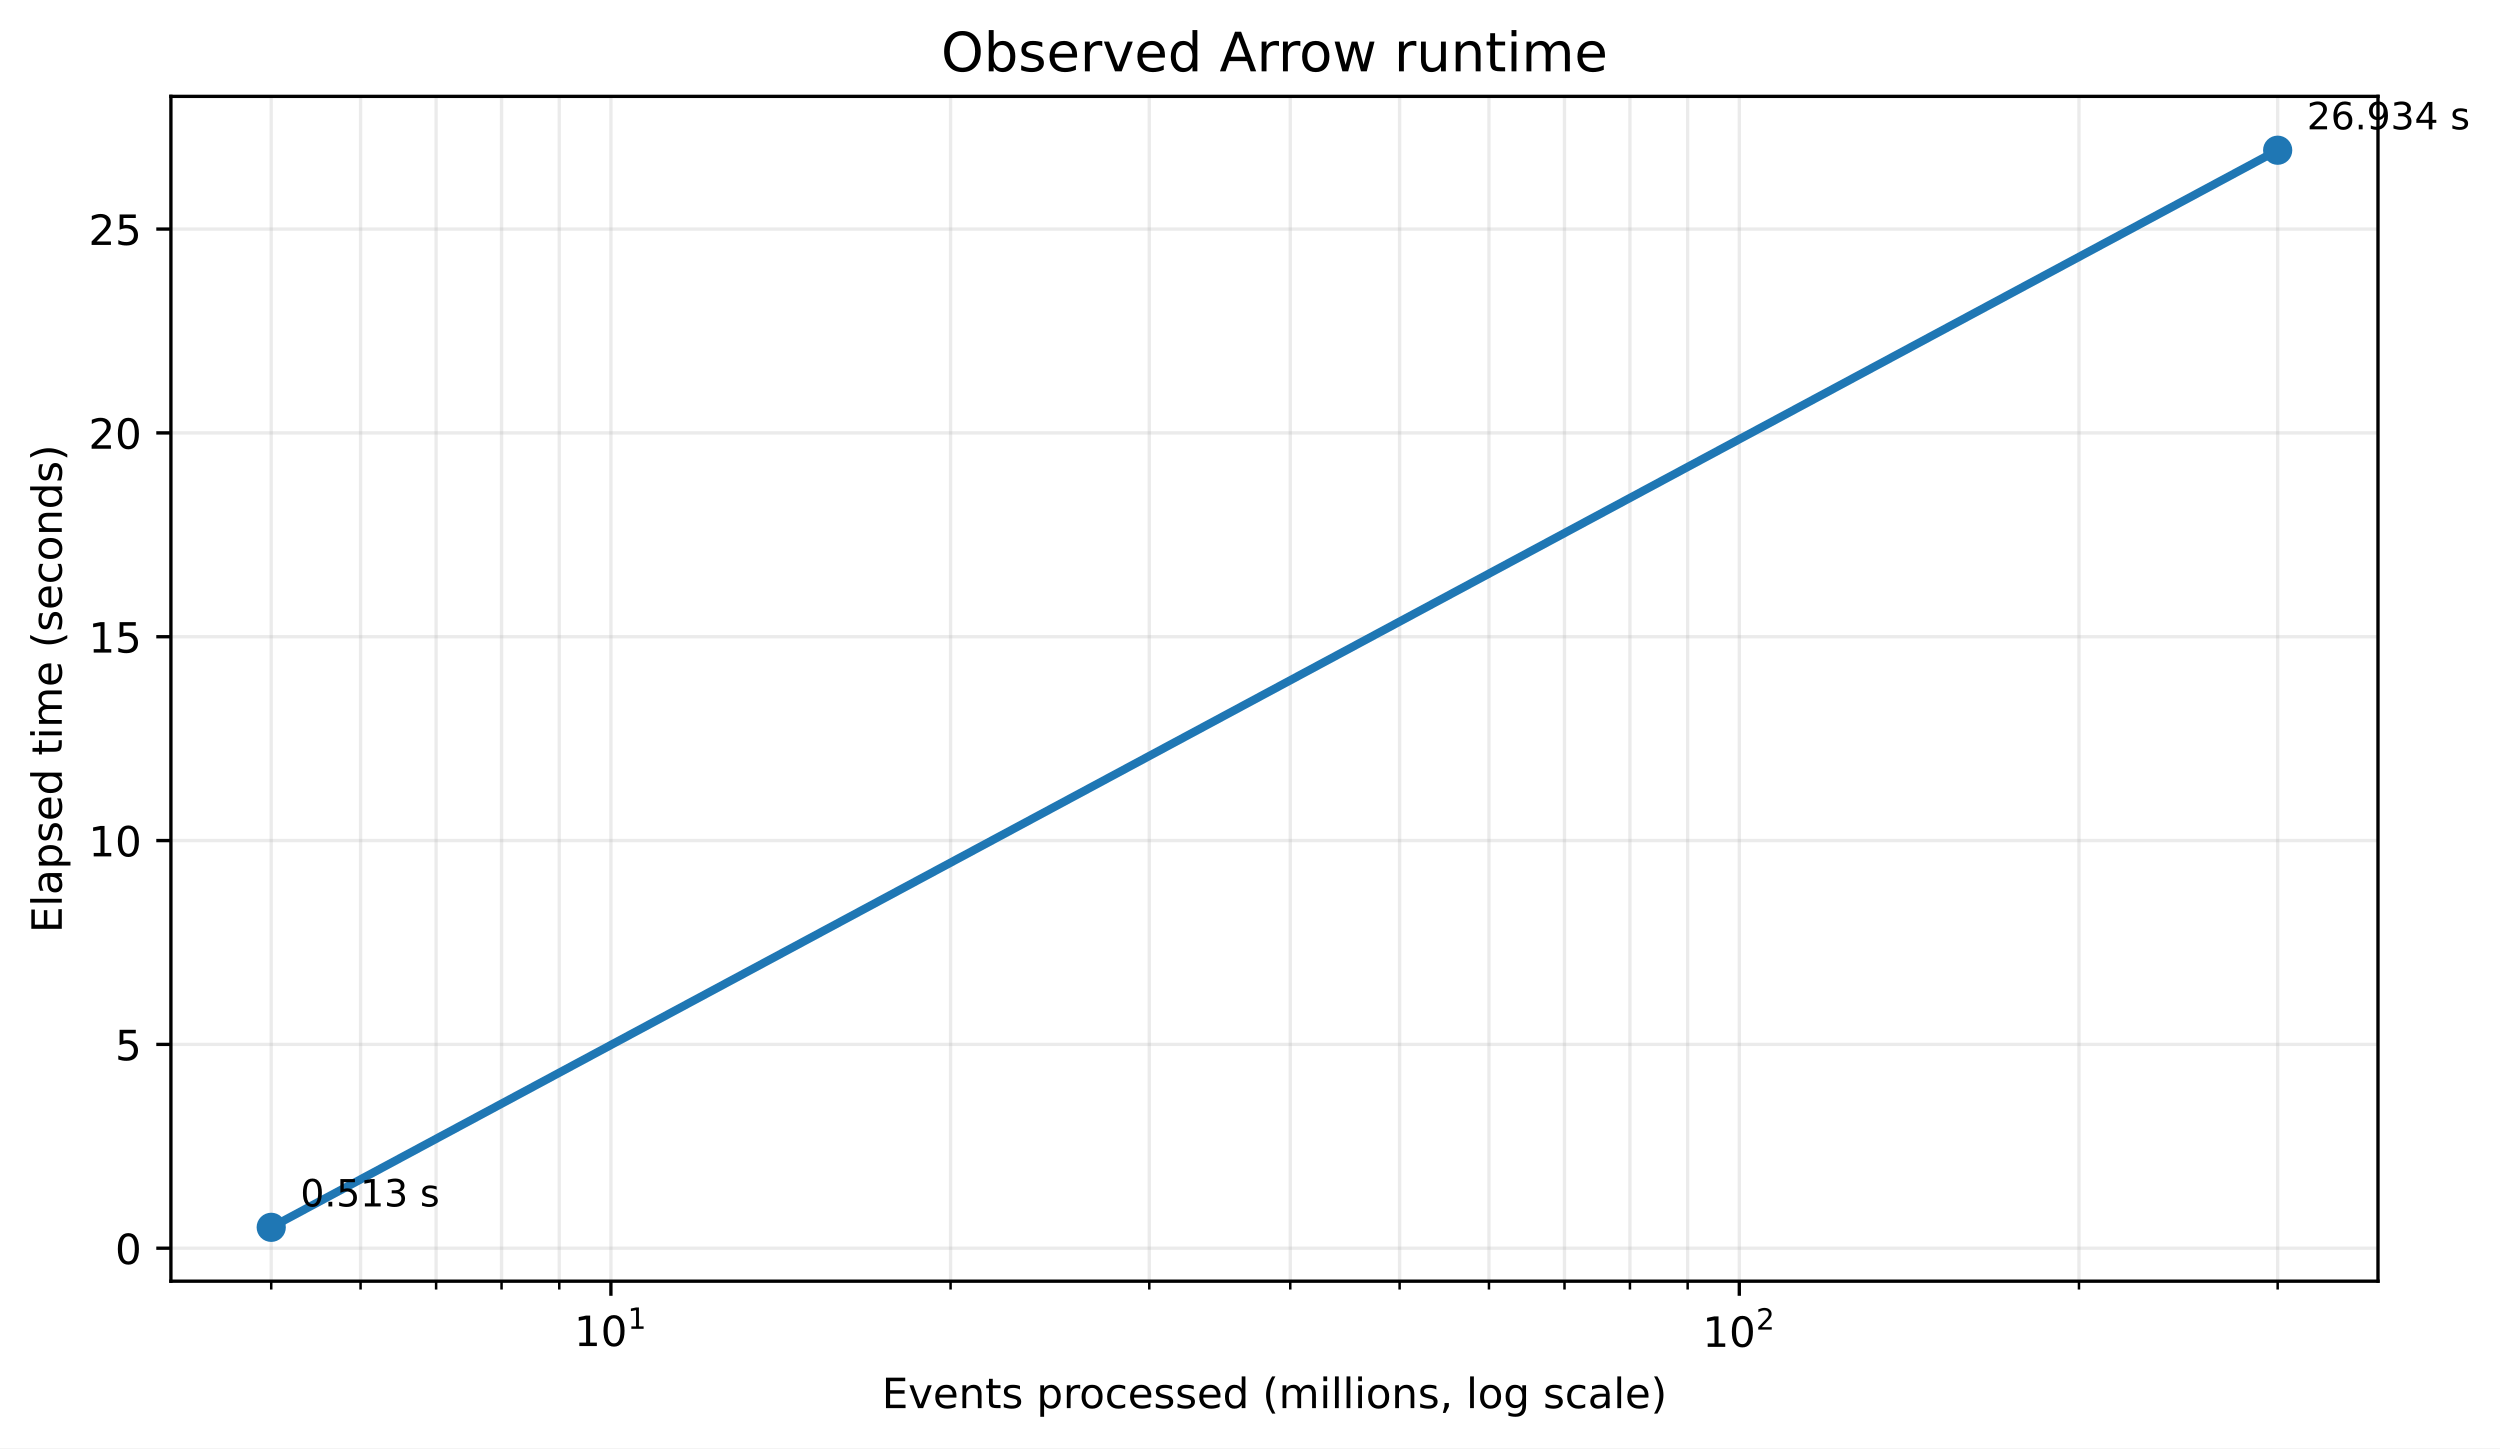
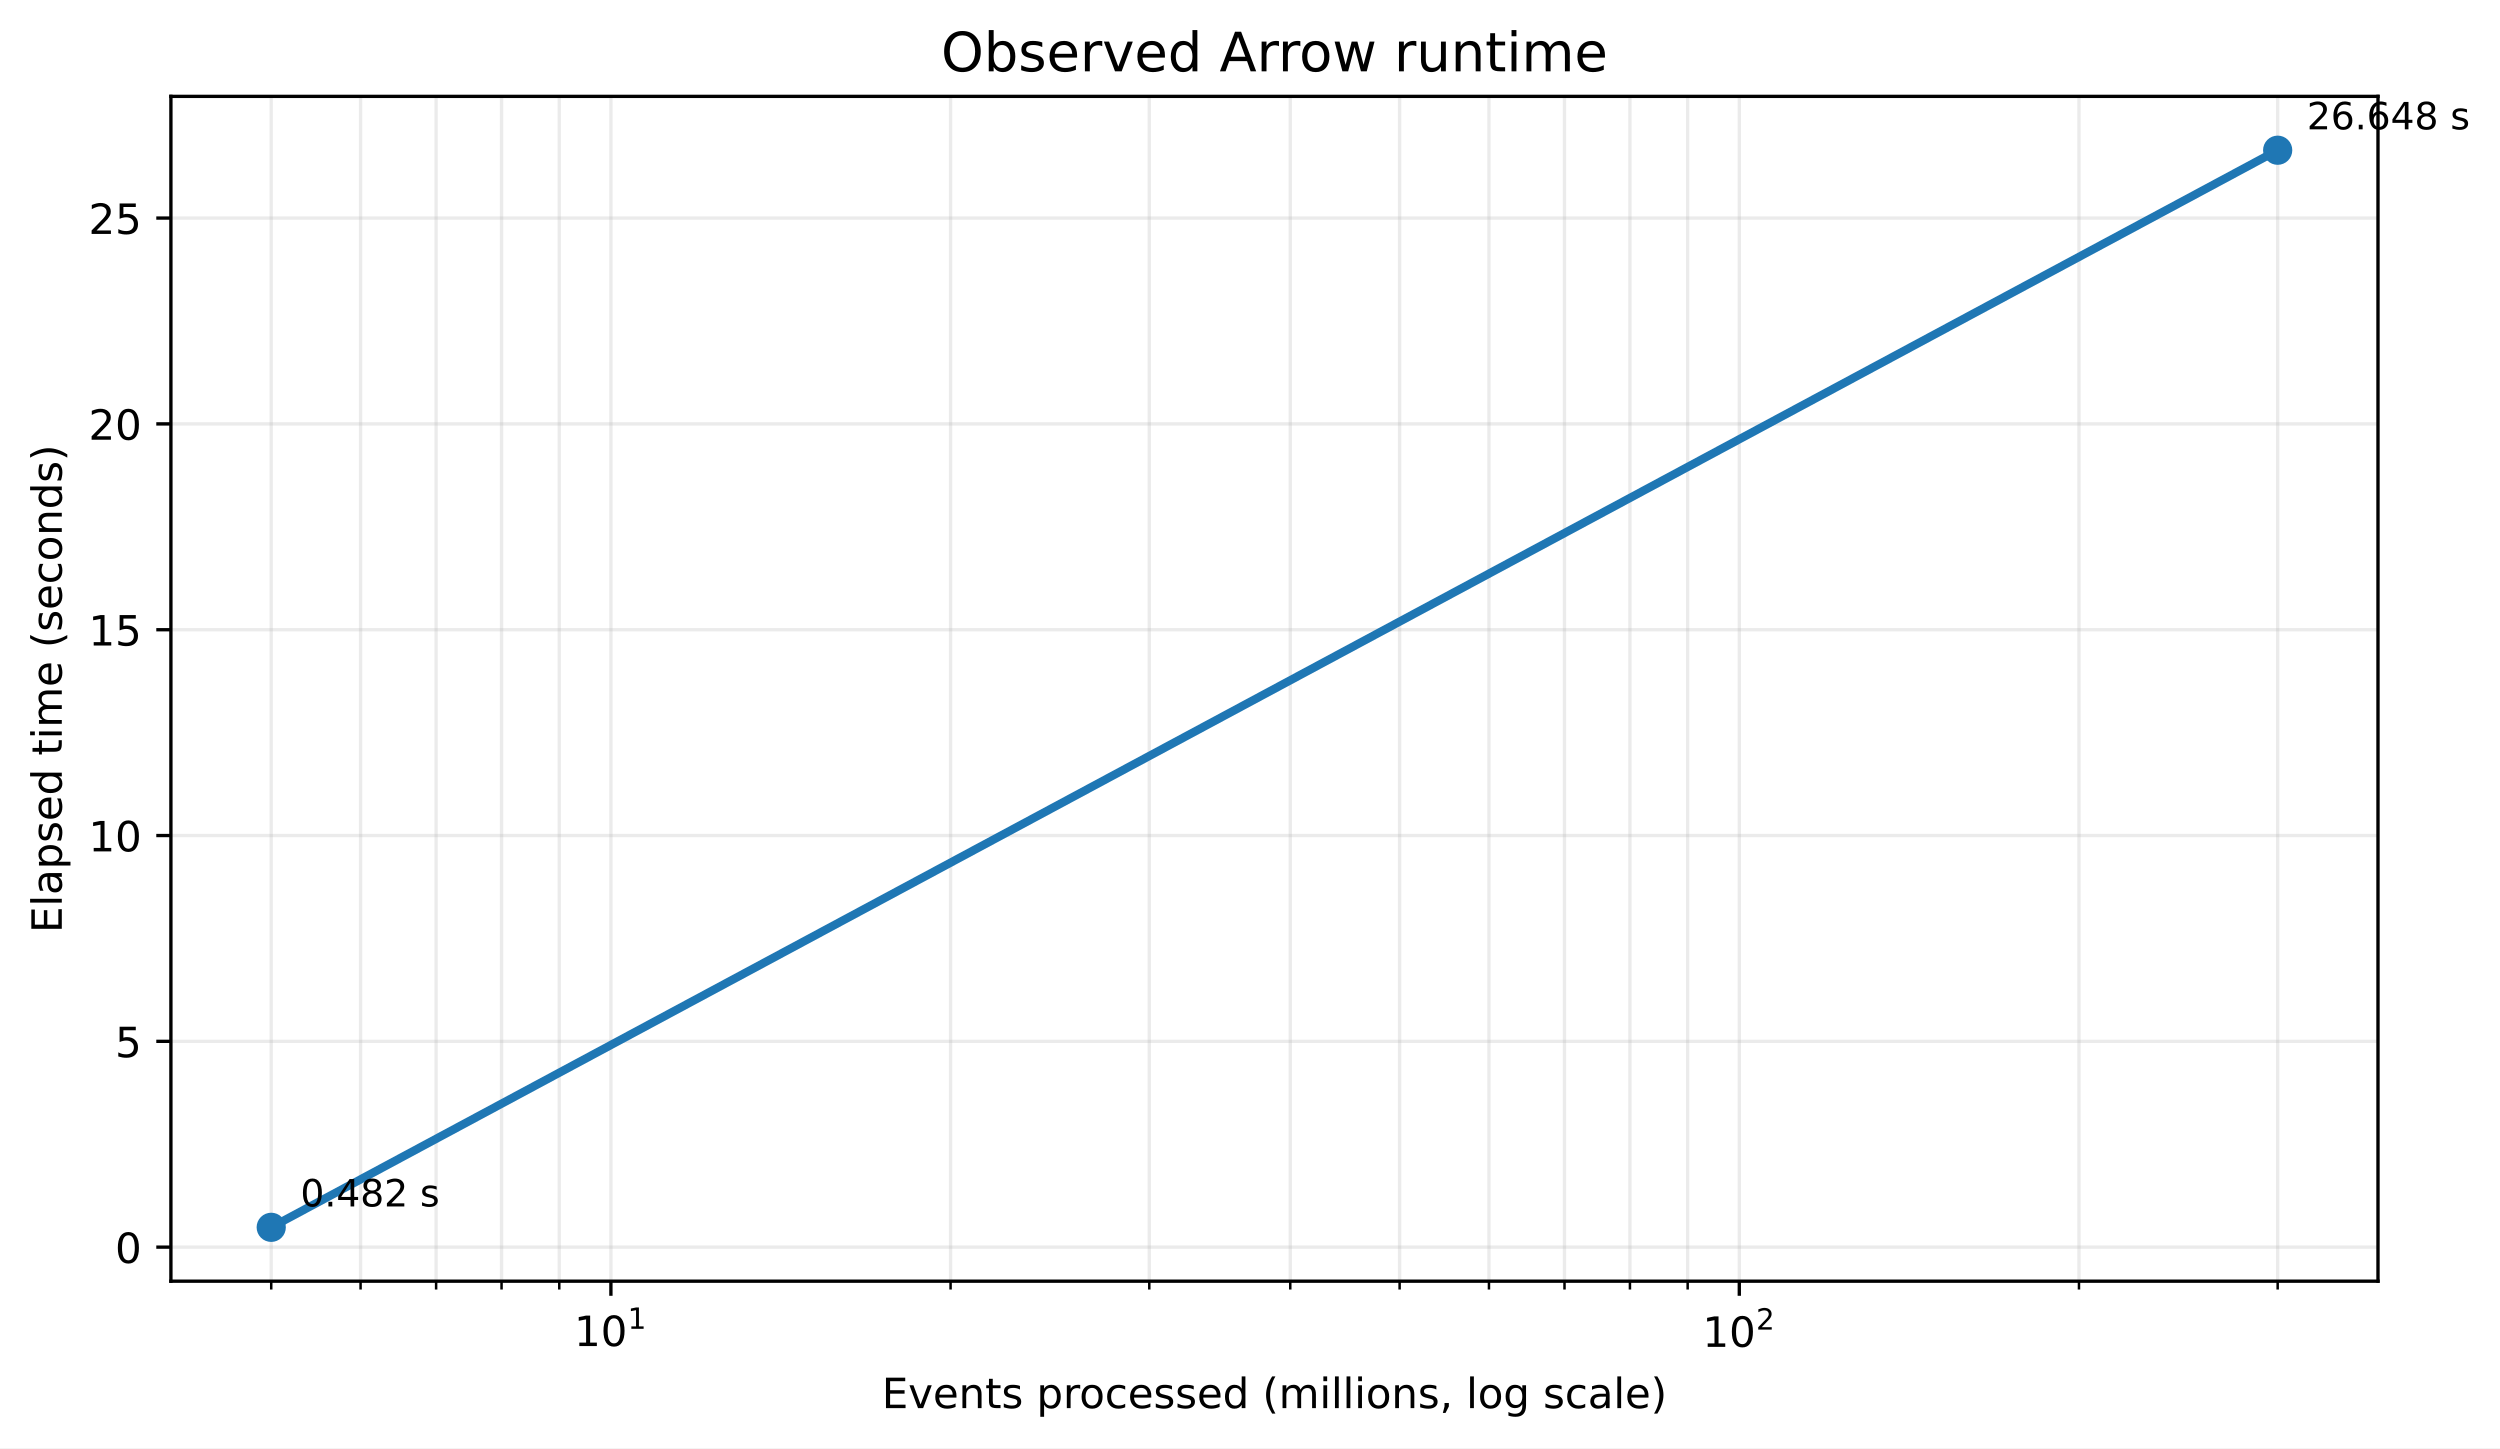
<svg xmlns="http://www.w3.org/2000/svg" xmlns:xlink="http://www.w3.org/1999/xlink" width="598.659pt" height="346.8pt" viewBox="0 0 598.659 346.8" version="1.1">
  <defs>
    <style type="text/css">*{stroke-linejoin: round; stroke-linecap: butt}</style>
  </defs>
  <g id="figure_1">
    <g id="patch_1">
      <path d="M 0 346.8  L 598.659 346.8  L 598.659 0  L 0 0  z " style="fill: #ffffff" />
    </g>
    <g id="axes_1">
      <g id="patch_2">
        <path d="M 40.926 306.796  L 569.442 306.796  L 569.442 23.078  L 40.926 23.078  z " style="fill: #ffffff" />
      </g>
      <g id="matplotlib.axis_1">
        <g id="xtick_1">
          <g id="line2d_1">
            <path d="M 146.29 306.796  L 146.29 23.078  " clip-path="url(#pc4f854826b)" style="fill: none; stroke: #b0b0b0; stroke-opacity: 0.25; stroke-width: 0.8; stroke-linecap: square" />
          </g>
          <g id="line2d_2">
            <defs>
              <path id="m85c63ea4f3" d="M 0 0  L 0 3.5  " style="stroke: #000000; stroke-width: 0.8" />
            </defs>
            <g>
              <use xlink:href="#m85c63ea4f3" x="146.29" y="306.796" style="stroke: #000000; stroke-width: 0.8" />
            </g>
          </g>
          <g id="text_1">
            <g transform="translate(137.4898 323.0964)">
              <text>
                <tspan x="0" y="-0.762" style="font-size: 10px; font-family: 'DejaVu Sans'">1</tspan>
                <tspan x="6.362" y="-0.762" style="font-size: 10px; font-family: 'DejaVu Sans'">0</tspan>
                <tspan x="12.82" y="-4.892" style="font-size: 7px; font-family: 'DejaVu Sans'">1</tspan>
              </text>
            </g>
          </g>
        </g>
        <g id="xtick_2">
          <g id="line2d_3">
            <path d="M 416.497 306.796  L 416.497 23.078  " clip-path="url(#pc4f854826b)" style="fill: none; stroke: #b0b0b0; stroke-opacity: 0.25; stroke-width: 0.8; stroke-linecap: square" />
          </g>
          <g id="line2d_4">
            <g>
              <use xlink:href="#m85c63ea4f3" x="416.497" y="306.796" style="stroke: #000000; stroke-width: 0.8" />
            </g>
          </g>
          <g id="text_2">
            <g transform="translate(407.6973 323.1964)">
              <text>
                <tspan x="0" y="-0.675" style="font-size: 10px; font-family: 'DejaVu Sans'">1</tspan>
                <tspan x="6.362" y="-0.675" style="font-size: 10px; font-family: 'DejaVu Sans'">0</tspan>
                <tspan x="12.82" y="-4.805" style="font-size: 7px; font-family: 'DejaVu Sans'">2</tspan>
              </text>
            </g>
          </g>
        </g>
        <g id="xtick_3">
          <g id="line2d_5">
            <path d="M 64.949 306.796  L 64.949 23.078  " clip-path="url(#pc4f854826b)" style="fill: none; stroke: #b0b0b0; stroke-opacity: 0.25; stroke-width: 0.8; stroke-linecap: square" />
          </g>
          <g id="line2d_6">
            <defs>
              <path id="ma7790a434e" d="M 0 0  L 0 2  " style="stroke: #000000; stroke-width: 0.6" />
            </defs>
            <g>
              <use xlink:href="#ma7790a434e" x="64.949" y="306.796" style="stroke: #000000; stroke-width: 0.6" />
            </g>
          </g>
        </g>
        <g id="xtick_4">
          <g id="line2d_7">
            <path d="M 86.345 306.796  L 86.345 23.078  " clip-path="url(#pc4f854826b)" style="fill: none; stroke: #b0b0b0; stroke-opacity: 0.25; stroke-width: 0.8; stroke-linecap: square" />
          </g>
          <g id="line2d_8">
            <g>
              <use xlink:href="#ma7790a434e" x="86.345" y="306.796" style="stroke: #000000; stroke-width: 0.6" />
            </g>
          </g>
        </g>
        <g id="xtick_5">
          <g id="line2d_9">
            <path d="M 104.434 306.796  L 104.434 23.078  " clip-path="url(#pc4f854826b)" style="fill: none; stroke: #b0b0b0; stroke-opacity: 0.25; stroke-width: 0.8; stroke-linecap: square" />
          </g>
          <g id="line2d_10">
            <g>
              <use xlink:href="#ma7790a434e" x="104.434" y="306.796" style="stroke: #000000; stroke-width: 0.6" />
            </g>
          </g>
        </g>
        <g id="xtick_6">
          <g id="line2d_11">
            <path d="M 120.104 306.796  L 120.104 23.078  " clip-path="url(#pc4f854826b)" style="fill: none; stroke: #b0b0b0; stroke-opacity: 0.25; stroke-width: 0.8; stroke-linecap: square" />
          </g>
          <g id="line2d_12">
            <g>
              <use xlink:href="#ma7790a434e" x="120.104" y="306.796" style="stroke: #000000; stroke-width: 0.6" />
            </g>
          </g>
        </g>
        <g id="xtick_7">
          <g id="line2d_13">
            <path d="M 133.926 306.796  L 133.926 23.078  " clip-path="url(#pc4f854826b)" style="fill: none; stroke: #b0b0b0; stroke-opacity: 0.25; stroke-width: 0.8; stroke-linecap: square" />
          </g>
          <g id="line2d_14">
            <g>
              <use xlink:href="#ma7790a434e" x="133.926" y="306.796" style="stroke: #000000; stroke-width: 0.6" />
            </g>
          </g>
        </g>
        <g id="xtick_8">
          <g id="line2d_15">
            <path d="M 227.63 306.796  L 227.63 23.078  " clip-path="url(#pc4f854826b)" style="fill: none; stroke: #b0b0b0; stroke-opacity: 0.25; stroke-width: 0.8; stroke-linecap: square" />
          </g>
          <g id="line2d_16">
            <g>
              <use xlink:href="#ma7790a434e" x="227.63" y="306.796" style="stroke: #000000; stroke-width: 0.6" />
            </g>
          </g>
        </g>
        <g id="xtick_9">
          <g id="line2d_17">
            <path d="M 275.212 306.796  L 275.212 23.078  " clip-path="url(#pc4f854826b)" style="fill: none; stroke: #b0b0b0; stroke-opacity: 0.25; stroke-width: 0.8; stroke-linecap: square" />
          </g>
          <g id="line2d_18">
            <g>
              <use xlink:href="#ma7790a434e" x="275.212" y="306.796" style="stroke: #000000; stroke-width: 0.6" />
            </g>
          </g>
        </g>
        <g id="xtick_10">
          <g id="line2d_19">
            <path d="M 308.971 306.796  L 308.971 23.078  " clip-path="url(#pc4f854826b)" style="fill: none; stroke: #b0b0b0; stroke-opacity: 0.25; stroke-width: 0.8; stroke-linecap: square" />
          </g>
          <g id="line2d_20">
            <g>
              <use xlink:href="#ma7790a434e" x="308.971" y="306.796" style="stroke: #000000; stroke-width: 0.6" />
            </g>
          </g>
        </g>
        <g id="xtick_11">
          <g id="line2d_21">
            <path d="M 335.157 306.796  L 335.157 23.078  " clip-path="url(#pc4f854826b)" style="fill: none; stroke: #b0b0b0; stroke-opacity: 0.25; stroke-width: 0.8; stroke-linecap: square" />
          </g>
          <g id="line2d_22">
            <g>
              <use xlink:href="#ma7790a434e" x="335.157" y="306.796" style="stroke: #000000; stroke-width: 0.6" />
            </g>
          </g>
        </g>
        <g id="xtick_12">
          <g id="line2d_23">
            <path d="M 356.552 306.796  L 356.552 23.078  " clip-path="url(#pc4f854826b)" style="fill: none; stroke: #b0b0b0; stroke-opacity: 0.25; stroke-width: 0.8; stroke-linecap: square" />
          </g>
          <g id="line2d_24">
            <g>
              <use xlink:href="#ma7790a434e" x="356.552" y="306.796" style="stroke: #000000; stroke-width: 0.6" />
            </g>
          </g>
        </g>
        <g id="xtick_13">
          <g id="line2d_25">
            <path d="M 374.642 306.796  L 374.642 23.078  " clip-path="url(#pc4f854826b)" style="fill: none; stroke: #b0b0b0; stroke-opacity: 0.25; stroke-width: 0.8; stroke-linecap: square" />
          </g>
          <g id="line2d_26">
            <g>
              <use xlink:href="#ma7790a434e" x="374.642" y="306.796" style="stroke: #000000; stroke-width: 0.6" />
            </g>
          </g>
        </g>
        <g id="xtick_14">
          <g id="line2d_27">
            <path d="M 390.311 306.796  L 390.311 23.078  " clip-path="url(#pc4f854826b)" style="fill: none; stroke: #b0b0b0; stroke-opacity: 0.25; stroke-width: 0.8; stroke-linecap: square" />
          </g>
          <g id="line2d_28">
            <g>
              <use xlink:href="#ma7790a434e" x="390.311" y="306.796" style="stroke: #000000; stroke-width: 0.6" />
            </g>
          </g>
        </g>
        <g id="xtick_15">
          <g id="line2d_29">
            <path d="M 404.133 306.796  L 404.133 23.078  " clip-path="url(#pc4f854826b)" style="fill: none; stroke: #b0b0b0; stroke-opacity: 0.25; stroke-width: 0.8; stroke-linecap: square" />
          </g>
          <g id="line2d_30">
            <g>
              <use xlink:href="#ma7790a434e" x="404.133" y="306.796" style="stroke: #000000; stroke-width: 0.6" />
            </g>
          </g>
        </g>
        <g id="xtick_16">
          <g id="line2d_31">
            <path d="M 497.838 306.796  L 497.838 23.078  " clip-path="url(#pc4f854826b)" style="fill: none; stroke: #b0b0b0; stroke-opacity: 0.25; stroke-width: 0.8; stroke-linecap: square" />
          </g>
          <g id="line2d_32">
            <g>
              <use xlink:href="#ma7790a434e" x="497.838" y="306.796" style="stroke: #000000; stroke-width: 0.6" />
            </g>
          </g>
        </g>
        <g id="xtick_17">
          <g id="line2d_33">
            <path d="M 545.419 306.796  L 545.419 23.078  " clip-path="url(#pc4f854826b)" style="fill: none; stroke: #b0b0b0; stroke-opacity: 0.25; stroke-width: 0.8; stroke-linecap: square" />
          </g>
          <g id="line2d_34">
            <g>
              <use xlink:href="#ma7790a434e" x="545.419" y="306.796" style="stroke: #000000; stroke-width: 0.6" />
            </g>
          </g>
        </g>
        <g id="text_3">
          <text style="font-size: 10px; font-family: 'DejaVu Sans', 'Bitstream Vera Sans', 'Computer Modern Sans Serif', 'Lucida Grande', 'Verdana', 'Geneva', 'Lucid', 'Arial', 'Helvetica', 'Avant Garde', sans-serif; text-anchor: middle" x="305.184" y="337.197" transform="rotate(-0 305.1841 337.1972)">Events processed (millions, log scale)</text>
        </g>
      </g>
      <g id="matplotlib.axis_2">
        <g id="ytick_1">
          <g id="line2d_35">
-             <path d="M 40.926 298.905  L 569.442 298.905  " clip-path="url(#pc4f854826b)" style="fill: none; stroke: #b0b0b0; stroke-opacity: 0.25; stroke-width: 0.8; stroke-linecap: square" />
+             <path d="M 40.926 298.648  L 569.442 298.648  " clip-path="url(#pc4f854826b)" style="fill: none; stroke: #b0b0b0; stroke-opacity: 0.25; stroke-width: 0.8; stroke-linecap: square" />
          </g>
          <g id="line2d_36">
            <defs>
              <path id="m4f4d7c5165" d="M 0 0  L -3.5 0  " style="stroke: #000000; stroke-width: 0.8" />
            </defs>
            <g>
-               <use xlink:href="#m4f4d7c5165" x="40.926" y="298.905" style="stroke: #000000; stroke-width: 0.8" />
+               <use xlink:href="#m4f4d7c5165" x="40.926" y="298.648" style="stroke: #000000; stroke-width: 0.8" />
            </g>
          </g>
          <g id="text_4">
-             <text style="font-size: 10px; font-family: 'DejaVu Sans', 'Bitstream Vera Sans', 'Computer Modern Sans Serif', 'Lucida Grande', 'Verdana', 'Geneva', 'Lucid', 'Arial', 'Helvetica', 'Avant Garde', sans-serif; text-anchor: end" x="33.926" y="302.704" transform="rotate(-0 33.92578 302.704)">0</text>
+             <text style="font-size: 10px; font-family: 'DejaVu Sans', 'Bitstream Vera Sans', 'Computer Modern Sans Serif', 'Lucida Grande', 'Verdana', 'Geneva', 'Lucid', 'Arial', 'Helvetica', 'Avant Garde', sans-serif; text-anchor: end" x="33.926" y="302.447" transform="rotate(-0 33.92578 302.4467)">0</text>
          </g>
        </g>
        <g id="ytick_2">
          <g id="line2d_37">
-             <path d="M 40.926 250.095  L 569.442 250.095  " clip-path="url(#pc4f854826b)" style="fill: none; stroke: #b0b0b0; stroke-opacity: 0.25; stroke-width: 0.8; stroke-linecap: square" />
+             <path d="M 40.926 249.363  L 569.442 249.363  " clip-path="url(#pc4f854826b)" style="fill: none; stroke: #b0b0b0; stroke-opacity: 0.25; stroke-width: 0.8; stroke-linecap: square" />
          </g>
          <g id="line2d_38">
            <g>
-               <use xlink:href="#m4f4d7c5165" x="40.926" y="250.095" style="stroke: #000000; stroke-width: 0.8" />
+               <use xlink:href="#m4f4d7c5165" x="40.926" y="249.363" style="stroke: #000000; stroke-width: 0.8" />
            </g>
          </g>
          <g id="text_5">
-             <text style="font-size: 10px; font-family: 'DejaVu Sans', 'Bitstream Vera Sans', 'Computer Modern Sans Serif', 'Lucida Grande', 'Verdana', 'Geneva', 'Lucid', 'Arial', 'Helvetica', 'Avant Garde', sans-serif; text-anchor: end" x="33.926" y="253.894" transform="rotate(-0 33.92578 253.8938)">5</text>
+             <text style="font-size: 10px; font-family: 'DejaVu Sans', 'Bitstream Vera Sans', 'Computer Modern Sans Serif', 'Lucida Grande', 'Verdana', 'Geneva', 'Lucid', 'Arial', 'Helvetica', 'Avant Garde', sans-serif; text-anchor: end" x="33.926" y="253.162" transform="rotate(-0 33.92578 253.1618)">5</text>
          </g>
        </g>
        <g id="ytick_3">
          <g id="line2d_39">
-             <path d="M 40.926 201.285  L 569.442 201.285  " clip-path="url(#pc4f854826b)" style="fill: none; stroke: #b0b0b0; stroke-opacity: 0.25; stroke-width: 0.8; stroke-linecap: square" />
+             <path d="M 40.926 200.078  L 569.442 200.078  " clip-path="url(#pc4f854826b)" style="fill: none; stroke: #b0b0b0; stroke-opacity: 0.25; stroke-width: 0.8; stroke-linecap: square" />
          </g>
          <g id="line2d_40">
            <g>
-               <use xlink:href="#m4f4d7c5165" x="40.926" y="201.285" style="stroke: #000000; stroke-width: 0.8" />
+               <use xlink:href="#m4f4d7c5165" x="40.926" y="200.078" style="stroke: #000000; stroke-width: 0.8" />
            </g>
          </g>
          <g id="text_6">
-             <text style="font-size: 10px; font-family: 'DejaVu Sans', 'Bitstream Vera Sans', 'Computer Modern Sans Serif', 'Lucida Grande', 'Verdana', 'Geneva', 'Lucid', 'Arial', 'Helvetica', 'Avant Garde', sans-serif; text-anchor: end" x="33.926" y="205.084" transform="rotate(-0 33.92578 205.0835)">10</text>
+             <text style="font-size: 10px; font-family: 'DejaVu Sans', 'Bitstream Vera Sans', 'Computer Modern Sans Serif', 'Lucida Grande', 'Verdana', 'Geneva', 'Lucid', 'Arial', 'Helvetica', 'Avant Garde', sans-serif; text-anchor: end" x="33.926" y="203.877" transform="rotate(-0 33.92578 203.8769)">10</text>
          </g>
        </g>
        <g id="ytick_4">
          <g id="line2d_41">
-             <path d="M 40.926 152.475  L 569.442 152.475  " clip-path="url(#pc4f854826b)" style="fill: none; stroke: #b0b0b0; stroke-opacity: 0.25; stroke-width: 0.8; stroke-linecap: square" />
+             <path d="M 40.926 150.793  L 569.442 150.793  " clip-path="url(#pc4f854826b)" style="fill: none; stroke: #b0b0b0; stroke-opacity: 0.25; stroke-width: 0.8; stroke-linecap: square" />
          </g>
          <g id="line2d_42">
            <g>
-               <use xlink:href="#m4f4d7c5165" x="40.926" y="152.475" style="stroke: #000000; stroke-width: 0.8" />
+               <use xlink:href="#m4f4d7c5165" x="40.926" y="150.793" style="stroke: #000000; stroke-width: 0.8" />
            </g>
          </g>
          <g id="text_7">
-             <text style="font-size: 10px; font-family: 'DejaVu Sans', 'Bitstream Vera Sans', 'Computer Modern Sans Serif', 'Lucida Grande', 'Verdana', 'Geneva', 'Lucid', 'Arial', 'Helvetica', 'Avant Garde', sans-serif; text-anchor: end" x="33.926" y="156.273" transform="rotate(-0 33.92578 156.2733)">15</text>
+             <text style="font-size: 10px; font-family: 'DejaVu Sans', 'Bitstream Vera Sans', 'Computer Modern Sans Serif', 'Lucida Grande', 'Verdana', 'Geneva', 'Lucid', 'Arial', 'Helvetica', 'Avant Garde', sans-serif; text-anchor: end" x="33.926" y="154.592" transform="rotate(-0 33.92578 154.592)">15</text>
          </g>
        </g>
        <g id="ytick_5">
          <g id="line2d_43">
-             <path d="M 40.926 103.664  L 569.442 103.664  " clip-path="url(#pc4f854826b)" style="fill: none; stroke: #b0b0b0; stroke-opacity: 0.25; stroke-width: 0.8; stroke-linecap: square" />
+             <path d="M 40.926 101.508  L 569.442 101.508  " clip-path="url(#pc4f854826b)" style="fill: none; stroke: #b0b0b0; stroke-opacity: 0.25; stroke-width: 0.8; stroke-linecap: square" />
          </g>
          <g id="line2d_44">
            <g>
-               <use xlink:href="#m4f4d7c5165" x="40.926" y="103.664" style="stroke: #000000; stroke-width: 0.8" />
+               <use xlink:href="#m4f4d7c5165" x="40.926" y="101.508" style="stroke: #000000; stroke-width: 0.8" />
            </g>
          </g>
          <g id="text_8">
-             <text style="font-size: 10px; font-family: 'DejaVu Sans', 'Bitstream Vera Sans', 'Computer Modern Sans Serif', 'Lucida Grande', 'Verdana', 'Geneva', 'Lucid', 'Arial', 'Helvetica', 'Avant Garde', sans-serif; text-anchor: end" x="33.926" y="107.463" transform="rotate(-0 33.92578 107.4631)">20</text>
+             <text style="font-size: 10px; font-family: 'DejaVu Sans', 'Bitstream Vera Sans', 'Computer Modern Sans Serif', 'Lucida Grande', 'Verdana', 'Geneva', 'Lucid', 'Arial', 'Helvetica', 'Avant Garde', sans-serif; text-anchor: end" x="33.926" y="105.307" transform="rotate(-0 33.92578 105.3071)">20</text>
          </g>
        </g>
        <g id="ytick_6">
          <g id="line2d_45">
-             <path d="M 40.926 54.854  L 569.442 54.854  " clip-path="url(#pc4f854826b)" style="fill: none; stroke: #b0b0b0; stroke-opacity: 0.25; stroke-width: 0.8; stroke-linecap: square" />
+             <path d="M 40.926 52.223  L 569.442 52.223  " clip-path="url(#pc4f854826b)" style="fill: none; stroke: #b0b0b0; stroke-opacity: 0.25; stroke-width: 0.8; stroke-linecap: square" />
          </g>
          <g id="line2d_46">
            <g>
-               <use xlink:href="#m4f4d7c5165" x="40.926" y="54.854" style="stroke: #000000; stroke-width: 0.8" />
+               <use xlink:href="#m4f4d7c5165" x="40.926" y="52.223" style="stroke: #000000; stroke-width: 0.8" />
            </g>
          </g>
          <g id="text_9">
-             <text style="font-size: 10px; font-family: 'DejaVu Sans', 'Bitstream Vera Sans', 'Computer Modern Sans Serif', 'Lucida Grande', 'Verdana', 'Geneva', 'Lucid', 'Arial', 'Helvetica', 'Avant Garde', sans-serif; text-anchor: end" x="33.926" y="58.653" transform="rotate(-0 33.92578 58.65289)">25</text>
+             <text style="font-size: 10px; font-family: 'DejaVu Sans', 'Bitstream Vera Sans', 'Computer Modern Sans Serif', 'Lucida Grande', 'Verdana', 'Geneva', 'Lucid', 'Arial', 'Helvetica', 'Avant Garde', sans-serif; text-anchor: end" x="33.926" y="56.022" transform="rotate(-0 33.92578 56.02217)">25</text>
          </g>
        </g>
        <g id="text_10">
          <text style="font-size: 10px; font-family: 'DejaVu Sans', 'Bitstream Vera Sans', 'Computer Modern Sans Serif', 'Lucida Grande', 'Verdana', 'Geneva', 'Lucid', 'Arial', 'Helvetica', 'Avant Garde', sans-serif; text-anchor: middle" x="14.798" y="164.937" transform="rotate(-90 14.79844 164.9372)">Elapsed time (seconds)</text>
        </g>
      </g>
      <g id="line2d_47">
        <path d="M 64.949 293.9  L 545.419 35.974  " clip-path="url(#pc4f854826b)" style="fill: none; stroke: #1f77b4; stroke-width: 2; stroke-linecap: square" />
        <defs>
          <path id="mf507597136" d="M 0 3  C 0.796 3 1.559 2.684 2.121 2.121  C 2.684 1.559 3 0.796 3 0  C 3 -0.796 2.684 -1.559 2.121 -2.121  C 1.559 -2.684 0.796 -3 0 -3  C -0.796 -3 -1.559 -2.684 -2.121 -2.121  C -2.684 -1.559 -3 -0.796 -3 0  C -3 0.796 -2.684 1.559 -2.121 2.121  C -1.559 2.684 -0.796 3 0 3  z " style="stroke: #1f77b4" />
        </defs>
        <g clip-path="url(#pc4f854826b)">
          <use xlink:href="#mf507597136" x="64.949" y="293.9" style="fill: #1f77b4; stroke: #1f77b4" />
          <use xlink:href="#mf507597136" x="545.419" y="35.974" style="fill: #1f77b4; stroke: #1f77b4" />
        </g>
      </g>
      <g id="patch_3">
        <path d="M 40.926 306.796  L 40.926 23.078  " style="fill: none; stroke: #000000; stroke-width: 0.8; stroke-linejoin: miter; stroke-linecap: square" />
      </g>
      <g id="patch_4">
        <path d="M 569.442 306.796  L 569.442 23.078  " style="fill: none; stroke: #000000; stroke-width: 0.8; stroke-linejoin: miter; stroke-linecap: square" />
      </g>
      <g id="patch_5">
        <path d="M 40.926 306.796  L 569.442 306.796  " style="fill: none; stroke: #000000; stroke-width: 0.8; stroke-linejoin: miter; stroke-linecap: square" />
      </g>
      <g id="patch_6">
        <path d="M 40.926 23.078  L 569.442 23.078  " style="fill: none; stroke: #000000; stroke-width: 0.8; stroke-linejoin: miter; stroke-linecap: square" />
      </g>
      <g id="text_11">
-         <text style="font-size: 9px; font-family: 'DejaVu Sans', 'Bitstream Vera Sans', 'Computer Modern Sans Serif', 'Lucida Grande', 'Verdana', 'Geneva', 'Lucid', 'Arial', 'Helvetica', 'Avant Garde', sans-serif; text-anchor: start" x="71.949" y="288.9" transform="rotate(-0 71.94927 288.9001)">0.513 s</text>
+         <text style="font-size: 9px; font-family: 'DejaVu Sans', 'Bitstream Vera Sans', 'Computer Modern Sans Serif', 'Lucida Grande', 'Verdana', 'Geneva', 'Lucid', 'Arial', 'Helvetica', 'Avant Garde', sans-serif; text-anchor: start" x="71.949" y="288.9" transform="rotate(-0 71.94927 288.9001)">0.482 s</text>
      </g>
      <g id="text_12">
-         <text style="font-size: 9px; font-family: 'DejaVu Sans', 'Bitstream Vera Sans', 'Computer Modern Sans Serif', 'Lucida Grande', 'Verdana', 'Geneva', 'Lucid', 'Arial', 'Helvetica', 'Avant Garde', sans-serif; text-anchor: start" x="552.419" y="30.974" transform="rotate(-0 552.419 30.97426)">26.934 s</text>
+         <text style="font-size: 9px; font-family: 'DejaVu Sans', 'Bitstream Vera Sans', 'Computer Modern Sans Serif', 'Lucida Grande', 'Verdana', 'Geneva', 'Lucid', 'Arial', 'Helvetica', 'Avant Garde', sans-serif; text-anchor: start" x="552.419" y="30.974" transform="rotate(-0 552.419 30.97426)">26.648 s</text>
      </g>
      <g id="text_13">
        <text style="font-size: 13px; font-family: 'DejaVu Sans', 'Bitstream Vera Sans', 'Computer Modern Sans Serif', 'Lucida Grande', 'Verdana', 'Geneva', 'Lucid', 'Arial', 'Helvetica', 'Avant Garde', sans-serif; text-anchor: middle" x="305.184" y="17.078" transform="rotate(-0 305.1841 17.07797)">Observed Arrow runtime</text>
      </g>
    </g>
  </g>
  <defs>
    <clipPath id="pc4f854826b">
      <rect x="40.926" y="23.078" width="528.517" height="283.718" />
    </clipPath>
  </defs>
</svg>
